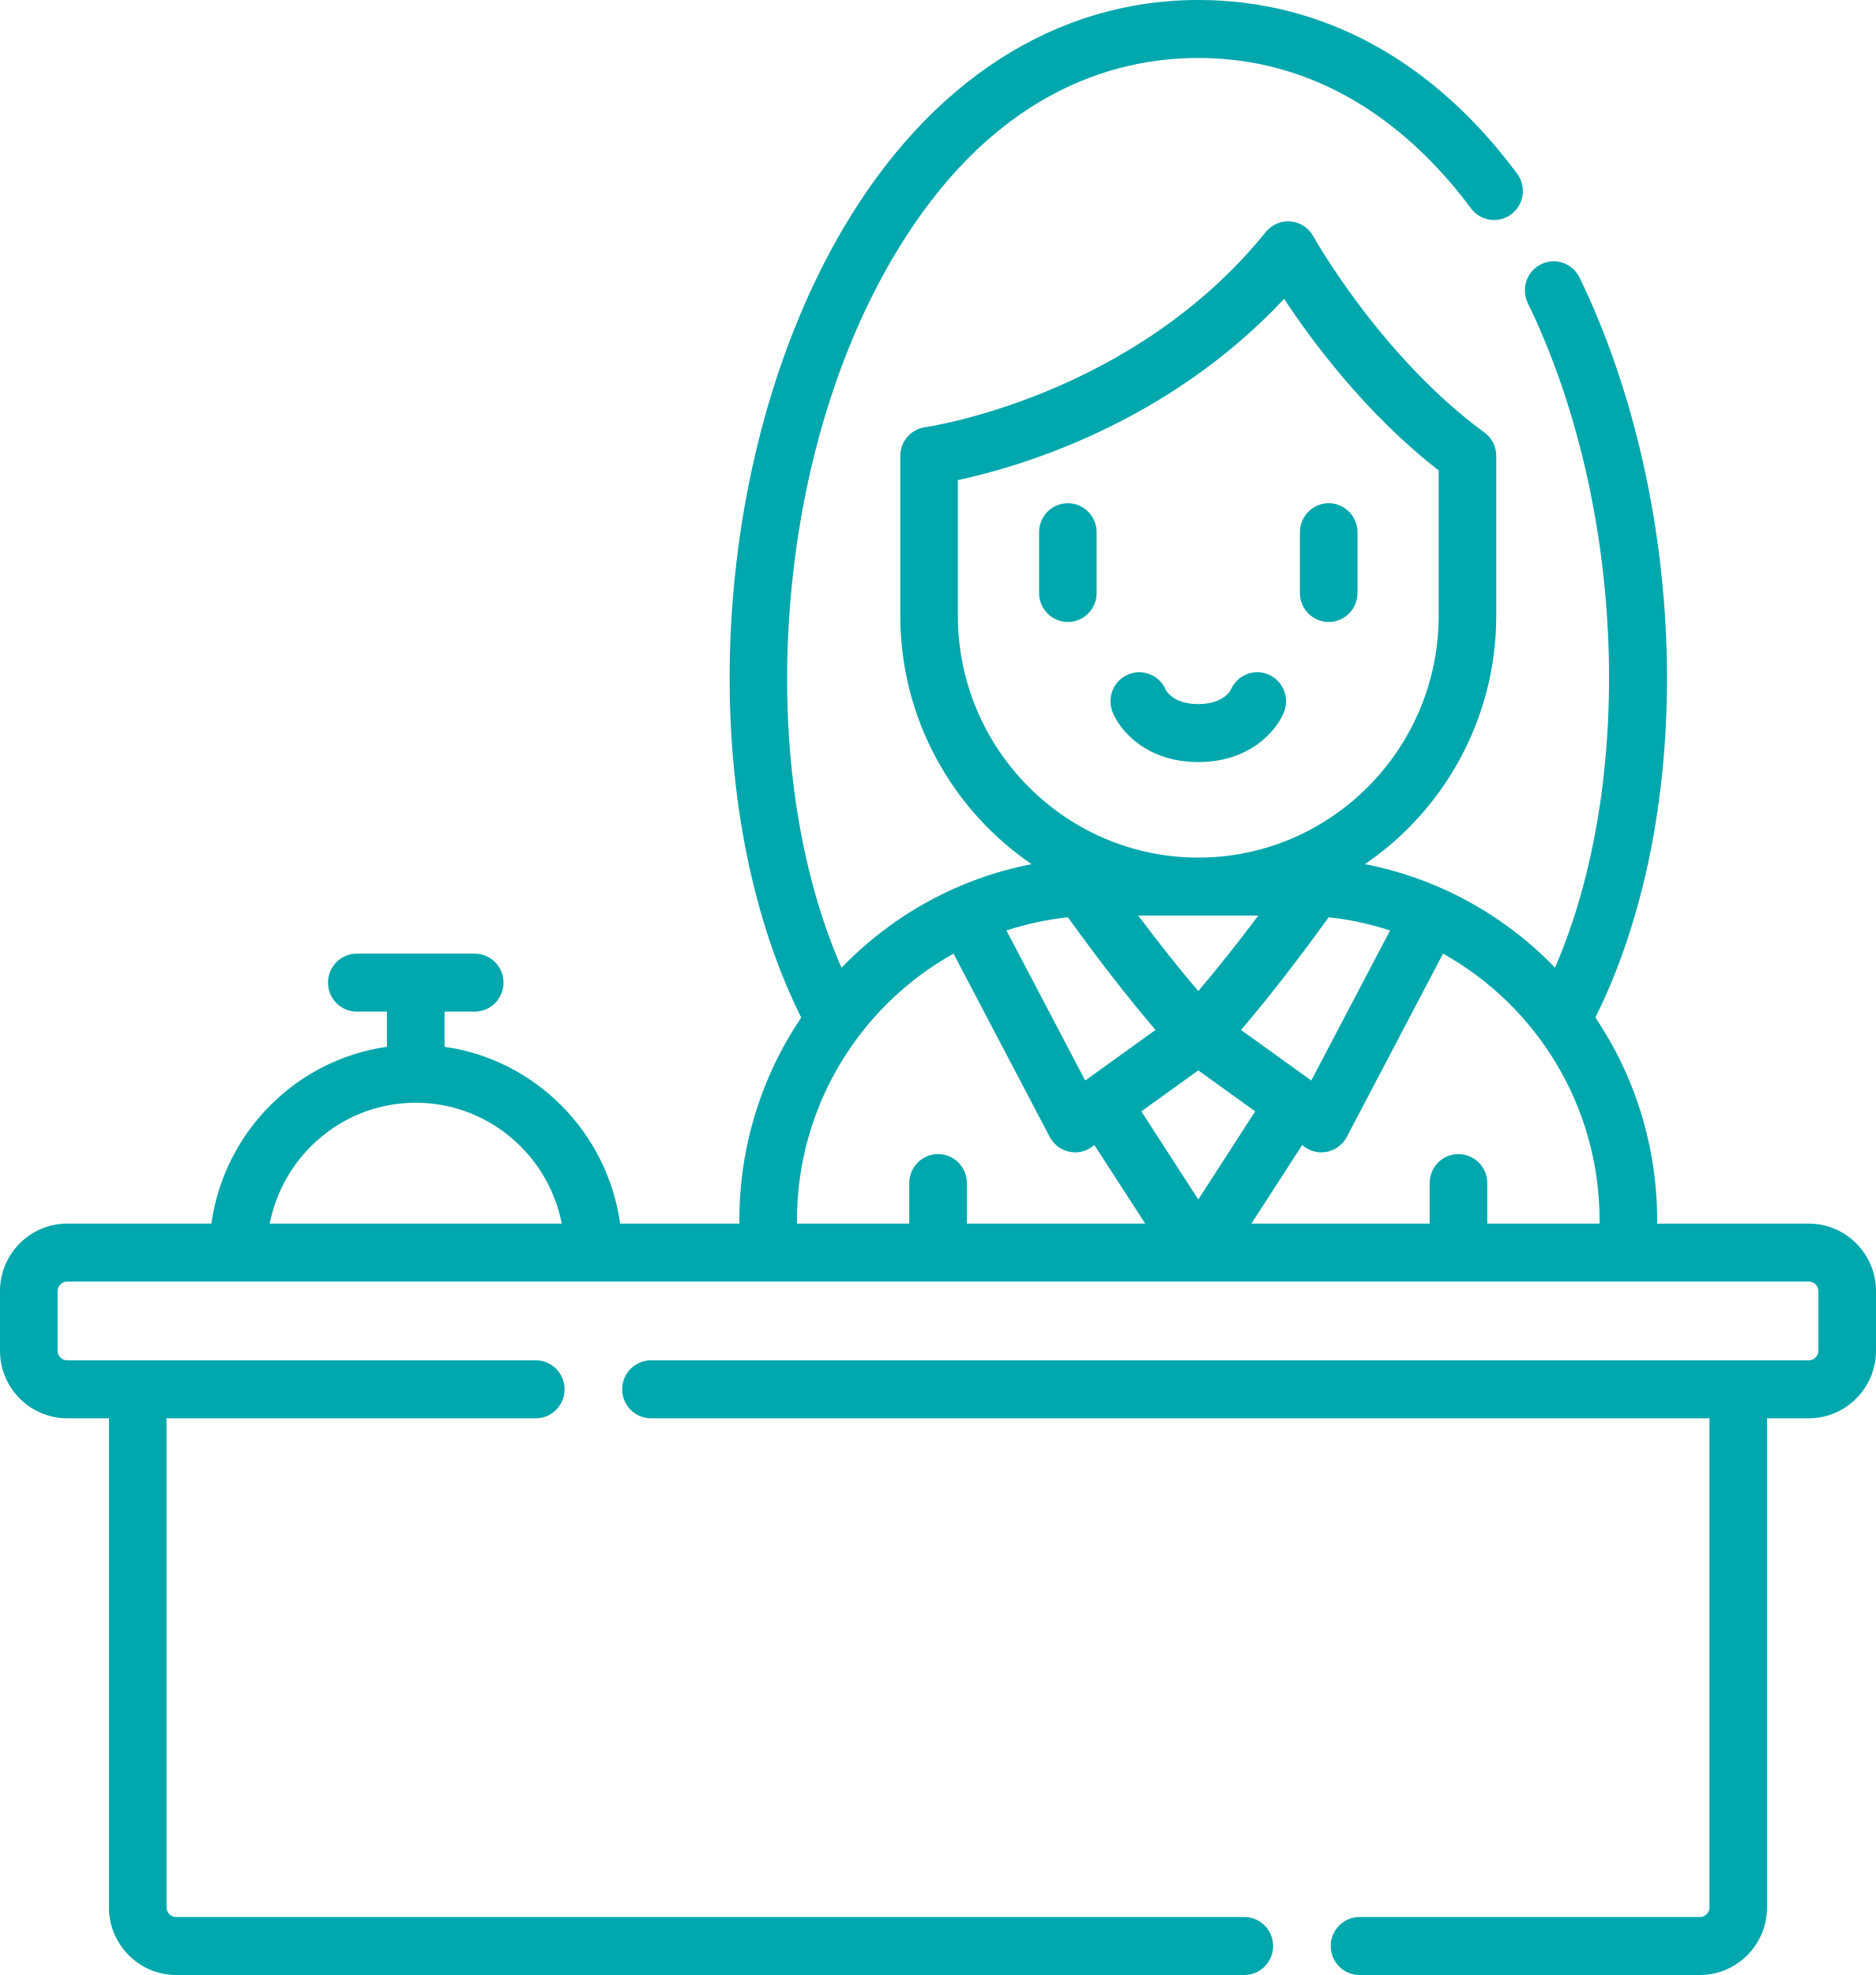
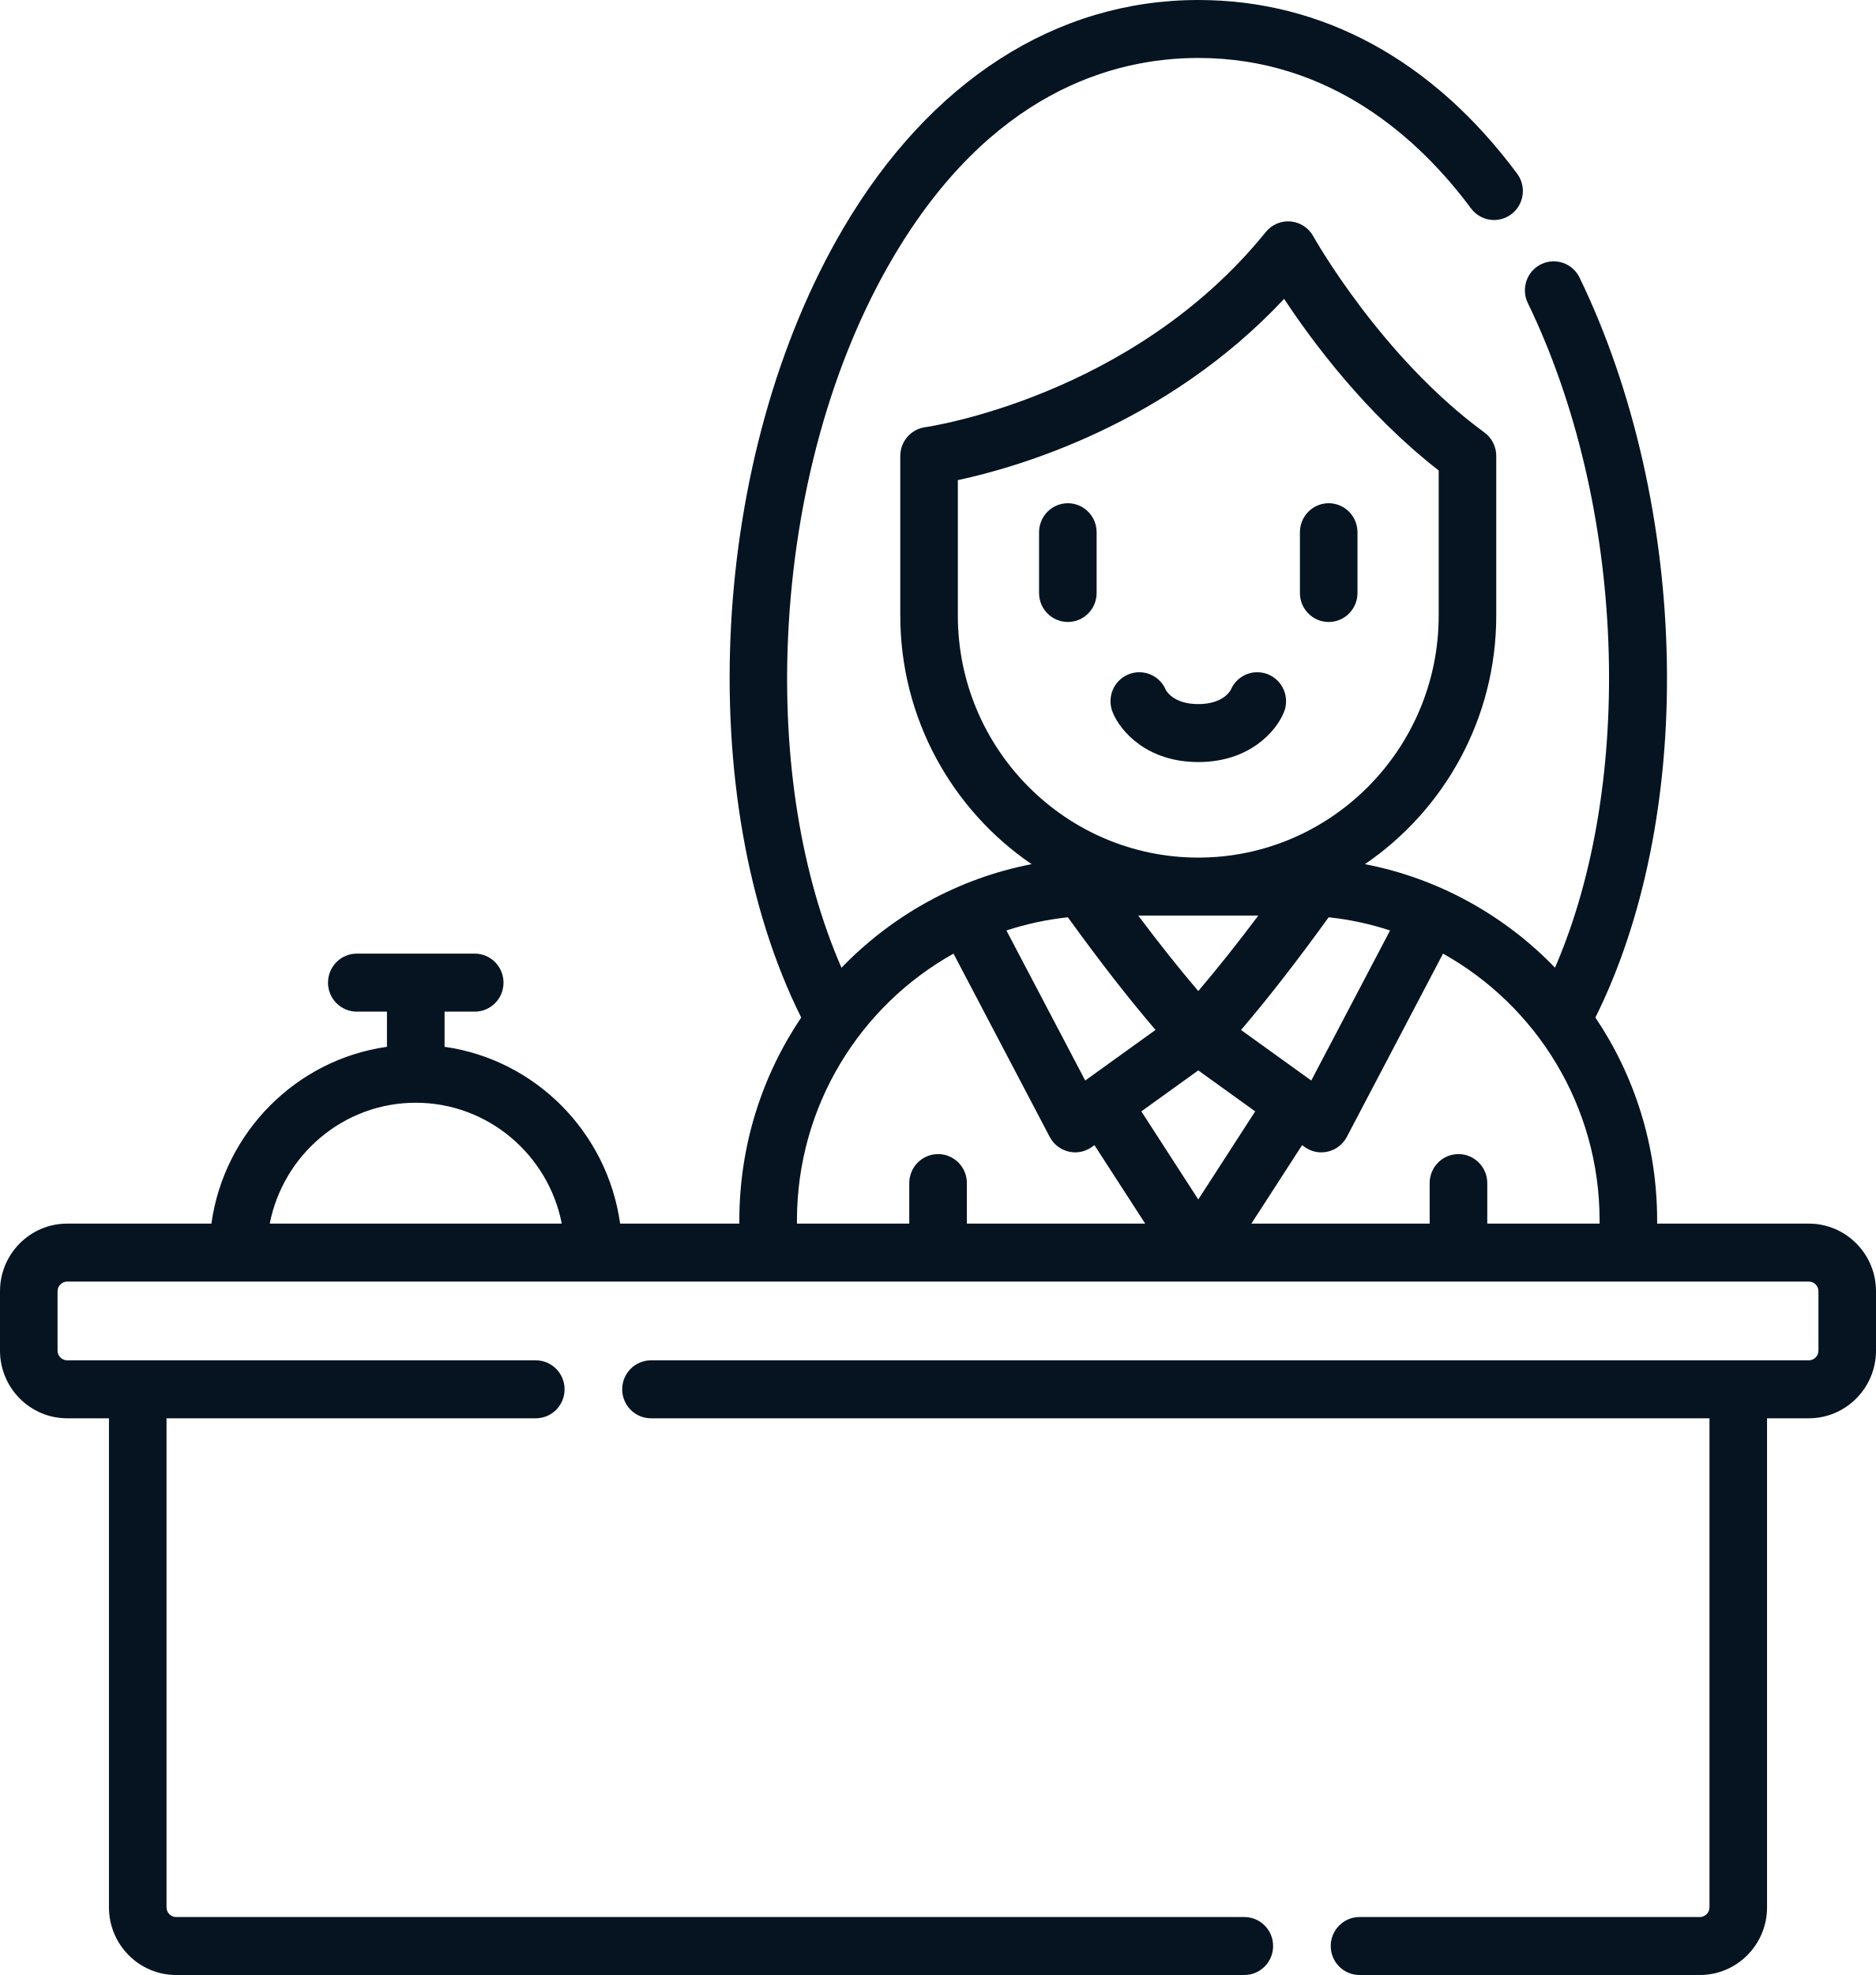
- <svg xmlns="http://www.w3.org/2000/svg" width="38" height="40" viewBox="0 0 38 40" fill="none">
-   <path d="M21.63 10.192C21.308 10.192 21.047 10.455 21.047 10.78V12.01C21.047 12.334 21.308 12.597 21.63 12.597C21.952 12.597 22.213 12.334 22.213 12.01V10.78C22.213 10.455 21.952 10.192 21.63 10.192Z" fill="#00A7AC" />
-   <path d="M26.914 12.597C27.236 12.597 27.497 12.334 27.497 12.01V10.78C27.497 10.455 27.236 10.192 26.914 10.192C26.592 10.192 26.331 10.455 26.331 10.78V12.01C26.331 12.334 26.592 12.597 26.914 12.597Z" fill="#00A7AC" />
-   <path d="M25.467 13.615C25.226 13.615 25.019 13.762 24.93 13.972C24.906 14.016 24.753 14.26 24.272 14.26C23.791 14.26 23.638 14.016 23.614 13.972C23.526 13.762 23.319 13.615 23.077 13.615C22.755 13.615 22.494 13.877 22.494 14.202C22.494 14.284 22.511 14.362 22.541 14.433C22.693 14.805 23.229 15.434 24.272 15.434C25.316 15.434 25.851 14.805 26.003 14.433C26.034 14.362 26.05 14.284 26.05 14.202C26.05 13.877 25.789 13.615 25.467 13.615V13.615Z" fill="#00A7AC" />
-   <path d="M36.639 24.782H33.567V24.72C33.567 23.198 33.106 21.782 32.316 20.608C33.294 18.646 33.807 16.116 33.764 13.433C33.72 10.659 33.092 7.885 31.995 5.622C31.854 5.331 31.505 5.21 31.216 5.352C30.926 5.494 30.806 5.845 30.947 6.137C32.931 10.232 33.129 15.838 31.498 19.598C30.477 18.541 29.143 17.791 27.648 17.502C29.252 16.408 30.308 14.559 30.308 12.467V9.234C30.308 9.046 30.219 8.869 30.068 8.759C27.971 7.226 26.614 4.808 26.601 4.784C26.507 4.614 26.335 4.502 26.142 4.485C25.95 4.468 25.761 4.549 25.639 4.7C22.935 8.045 18.783 8.646 18.742 8.652C18.452 8.691 18.236 8.94 18.236 9.234V12.467C18.236 14.559 19.292 16.408 20.896 17.502C19.401 17.791 18.066 18.542 17.045 19.6C16.23 17.73 15.848 15.381 15.964 12.882C16.095 10.042 16.85 7.319 18.09 5.215C20.057 1.875 22.538 1.174 24.272 1.174C26.967 1.174 28.764 2.831 29.797 4.221C29.99 4.48 30.355 4.533 30.613 4.339C30.871 4.145 30.924 3.777 30.731 3.517C29.021 1.216 26.787 0 24.272 0C21.392 0 18.84 1.639 17.086 4.616C14.367 9.232 14.014 16.168 16.229 20.608C15.438 21.782 14.976 23.197 14.976 24.719V24.782H12.561C12.303 22.93 10.844 21.461 9.005 21.201V20.489H9.616C9.938 20.489 10.199 20.226 10.199 19.902C10.199 19.577 9.938 19.314 9.616 19.314H7.227C6.905 19.314 6.644 19.577 6.644 19.902C6.644 20.226 6.905 20.489 7.227 20.489H7.838V21.201C5.999 21.461 4.54 22.93 4.282 24.782H1.361C0.61 24.782 0 25.396 0 26.151V27.355C0 28.11 0.61 28.725 1.361 28.725H2.207V38.63C2.207 39.385 2.817 40 3.568 40H25.205C25.527 40 25.788 39.737 25.788 39.413C25.788 39.088 25.527 38.826 25.205 38.826H3.568C3.461 38.826 3.373 38.738 3.373 38.63V28.725H10.853C11.175 28.725 11.436 28.462 11.436 28.138C11.436 27.814 11.175 27.551 10.853 27.551H1.361C1.254 27.551 1.166 27.463 1.166 27.355V26.151C1.166 26.044 1.254 25.956 1.361 25.956H36.639C36.746 25.956 36.834 26.044 36.834 26.151V27.355C36.834 27.463 36.746 27.551 36.639 27.551H13.186C12.864 27.551 12.603 27.814 12.603 28.138C12.603 28.462 12.864 28.725 13.186 28.725H34.627V38.63C34.627 38.738 34.539 38.826 34.432 38.826H27.538C27.216 38.826 26.955 39.089 26.955 39.413C26.955 39.737 27.216 40 27.538 40H34.432C35.182 40 35.793 39.386 35.793 38.63V28.725H36.639C37.389 28.725 38 28.11 38 27.355V26.151C38 25.396 37.389 24.782 36.639 24.782V24.782ZM32.401 24.719V24.782H30.126V23.961C30.126 23.637 29.864 23.374 29.542 23.374C29.22 23.374 28.959 23.636 28.959 23.961V24.782H25.348L26.375 23.193L26.426 23.229C26.526 23.301 26.645 23.339 26.765 23.339C26.81 23.339 26.855 23.334 26.899 23.323C27.063 23.284 27.202 23.176 27.281 23.026L29.23 19.314C31.119 20.369 32.401 22.396 32.401 24.719ZM21.631 18.578C22.261 19.452 22.856 20.217 23.406 20.859L21.982 21.884L20.386 18.845C20.785 18.715 21.201 18.623 21.631 18.578ZM28.157 18.845L26.561 21.884L25.138 20.86C25.688 20.217 26.282 19.452 26.913 18.578C27.343 18.623 27.759 18.715 28.157 18.845V18.845ZM25.488 18.543C25.061 19.113 24.654 19.624 24.272 20.072C23.89 19.624 23.483 19.113 23.056 18.543H25.488ZM24.272 21.679L25.425 22.509L24.272 24.293L23.119 22.509L24.272 21.679ZM19.402 12.467V9.724C20.592 9.47 23.624 8.605 26.011 6.053C26.574 6.907 27.664 8.38 29.142 9.528V12.467C29.142 15.17 26.957 17.369 24.272 17.369C21.587 17.369 19.402 15.17 19.402 12.467V12.467ZM8.421 22.334C9.884 22.334 11.107 23.388 11.379 24.782H5.464C5.736 23.388 6.959 22.334 8.421 22.334ZM16.143 24.719C16.143 22.396 17.425 20.369 19.314 19.314L21.263 23.026C21.342 23.176 21.481 23.284 21.645 23.323C21.689 23.334 21.734 23.339 21.779 23.339C21.899 23.339 22.018 23.301 22.118 23.229L22.169 23.193L23.197 24.782H19.585V23.961C19.585 23.637 19.324 23.374 19.002 23.374C18.68 23.374 18.418 23.637 18.418 23.961V24.782H16.143V24.719H16.143Z" fill="#00A7AC" />
+ <svg xmlns="http://www.w3.org/2000/svg" width="38" height="40" viewBox="0 0 38 40" fill="#FFFF00">
+   <path d="M21.63 10.192C21.308 10.192 21.047 10.455 21.047 10.78V12.01C21.047 12.334 21.308 12.597 21.63 12.597C21.952 12.597 22.213 12.334 22.213 12.01V10.78C22.213 10.455 21.952 10.192 21.63 10.192Z" fill="#061421" />
+   <path d="M26.914 12.597C27.236 12.597 27.497 12.334 27.497 12.01V10.78C27.497 10.455 27.236 10.192 26.914 10.192C26.592 10.192 26.331 10.455 26.331 10.78V12.01C26.331 12.334 26.592 12.597 26.914 12.597Z" fill="#061421" />
+   <path d="M25.467 13.615C25.226 13.615 25.019 13.762 24.93 13.972C24.906 14.016 24.753 14.26 24.272 14.26C23.791 14.26 23.638 14.016 23.614 13.972C23.526 13.762 23.319 13.615 23.077 13.615C22.755 13.615 22.494 13.877 22.494 14.202C22.494 14.284 22.511 14.362 22.541 14.433C22.693 14.805 23.229 15.434 24.272 15.434C25.316 15.434 25.851 14.805 26.003 14.433C26.034 14.362 26.05 14.284 26.05 14.202C26.05 13.877 25.789 13.615 25.467 13.615V13.615Z" fill="#061421" />
+   <path d="M36.639 24.782H33.567V24.72C33.567 23.198 33.106 21.782 32.316 20.608C33.294 18.646 33.807 16.116 33.764 13.433C33.72 10.659 33.092 7.885 31.995 5.622C31.854 5.331 31.505 5.21 31.216 5.352C30.926 5.494 30.806 5.845 30.947 6.137C32.931 10.232 33.129 15.838 31.498 19.598C30.477 18.541 29.143 17.791 27.648 17.502C29.252 16.408 30.308 14.559 30.308 12.467V9.234C30.308 9.046 30.219 8.869 30.068 8.759C27.971 7.226 26.614 4.808 26.601 4.784C26.507 4.614 26.335 4.502 26.142 4.485C25.95 4.468 25.761 4.549 25.639 4.7C22.935 8.045 18.783 8.646 18.742 8.652C18.452 8.691 18.236 8.94 18.236 9.234V12.467C18.236 14.559 19.292 16.408 20.896 17.502C19.401 17.791 18.066 18.542 17.045 19.6C16.23 17.73 15.848 15.381 15.964 12.882C16.095 10.042 16.85 7.319 18.09 5.215C20.057 1.875 22.538 1.174 24.272 1.174C26.967 1.174 28.764 2.831 29.797 4.221C29.99 4.48 30.355 4.533 30.613 4.339C30.871 4.145 30.924 3.777 30.731 3.517C29.021 1.216 26.787 0 24.272 0C21.392 0 18.84 1.639 17.086 4.616C14.367 9.232 14.014 16.168 16.229 20.608C15.438 21.782 14.976 23.197 14.976 24.719V24.782H12.561C12.303 22.93 10.844 21.461 9.005 21.201V20.489H9.616C9.938 20.489 10.199 20.226 10.199 19.902C10.199 19.577 9.938 19.314 9.616 19.314H7.227C6.905 19.314 6.644 19.577 6.644 19.902C6.644 20.226 6.905 20.489 7.227 20.489H7.838V21.201C5.999 21.461 4.54 22.93 4.282 24.782H1.361C0.61 24.782 0 25.396 0 26.151V27.355C0 28.11 0.61 28.725 1.361 28.725H2.207V38.63C2.207 39.385 2.817 40 3.568 40H25.205C25.527 40 25.788 39.737 25.788 39.413C25.788 39.088 25.527 38.826 25.205 38.826H3.568C3.461 38.826 3.373 38.738 3.373 38.63V28.725H10.853C11.175 28.725 11.436 28.462 11.436 28.138C11.436 27.814 11.175 27.551 10.853 27.551H1.361C1.254 27.551 1.166 27.463 1.166 27.355V26.151C1.166 26.044 1.254 25.956 1.361 25.956H36.639C36.746 25.956 36.834 26.044 36.834 26.151V27.355C36.834 27.463 36.746 27.551 36.639 27.551H13.186C12.864 27.551 12.603 27.814 12.603 28.138C12.603 28.462 12.864 28.725 13.186 28.725H34.627V38.63C34.627 38.738 34.539 38.826 34.432 38.826H27.538C27.216 38.826 26.955 39.089 26.955 39.413C26.955 39.737 27.216 40 27.538 40H34.432C35.182 40 35.793 39.386 35.793 38.63V28.725H36.639C37.389 28.725 38 28.11 38 27.355V26.151C38 25.396 37.389 24.782 36.639 24.782V24.782ZM32.401 24.719V24.782H30.126V23.961C30.126 23.637 29.864 23.374 29.542 23.374C29.22 23.374 28.959 23.636 28.959 23.961V24.782H25.348L26.375 23.193L26.426 23.229C26.526 23.301 26.645 23.339 26.765 23.339C26.81 23.339 26.855 23.334 26.899 23.323C27.063 23.284 27.202 23.176 27.281 23.026L29.23 19.314C31.119 20.369 32.401 22.396 32.401 24.719ZM21.631 18.578C22.261 19.452 22.856 20.217 23.406 20.859L21.982 21.884L20.386 18.845C20.785 18.715 21.201 18.623 21.631 18.578ZM28.157 18.845L26.561 21.884L25.138 20.86C25.688 20.217 26.282 19.452 26.913 18.578C27.343 18.623 27.759 18.715 28.157 18.845V18.845ZM25.488 18.543C25.061 19.113 24.654 19.624 24.272 20.072C23.89 19.624 23.483 19.113 23.056 18.543H25.488ZM24.272 21.679L25.425 22.509L24.272 24.293L23.119 22.509L24.272 21.679ZM19.402 12.467V9.724C20.592 9.47 23.624 8.605 26.011 6.053C26.574 6.907 27.664 8.38 29.142 9.528V12.467C29.142 15.17 26.957 17.369 24.272 17.369C21.587 17.369 19.402 15.17 19.402 12.467V12.467ZM8.421 22.334C9.884 22.334 11.107 23.388 11.379 24.782H5.464C5.736 23.388 6.959 22.334 8.421 22.334ZM16.143 24.719C16.143 22.396 17.425 20.369 19.314 19.314L21.263 23.026C21.342 23.176 21.481 23.284 21.645 23.323C21.689 23.334 21.734 23.339 21.779 23.339C21.899 23.339 22.018 23.301 22.118 23.229L22.169 23.193L23.197 24.782H19.585V23.961C19.585 23.637 19.324 23.374 19.002 23.374C18.68 23.374 18.418 23.637 18.418 23.961V24.782H16.143V24.719H16.143Z" fill="#061421" />
</svg>
